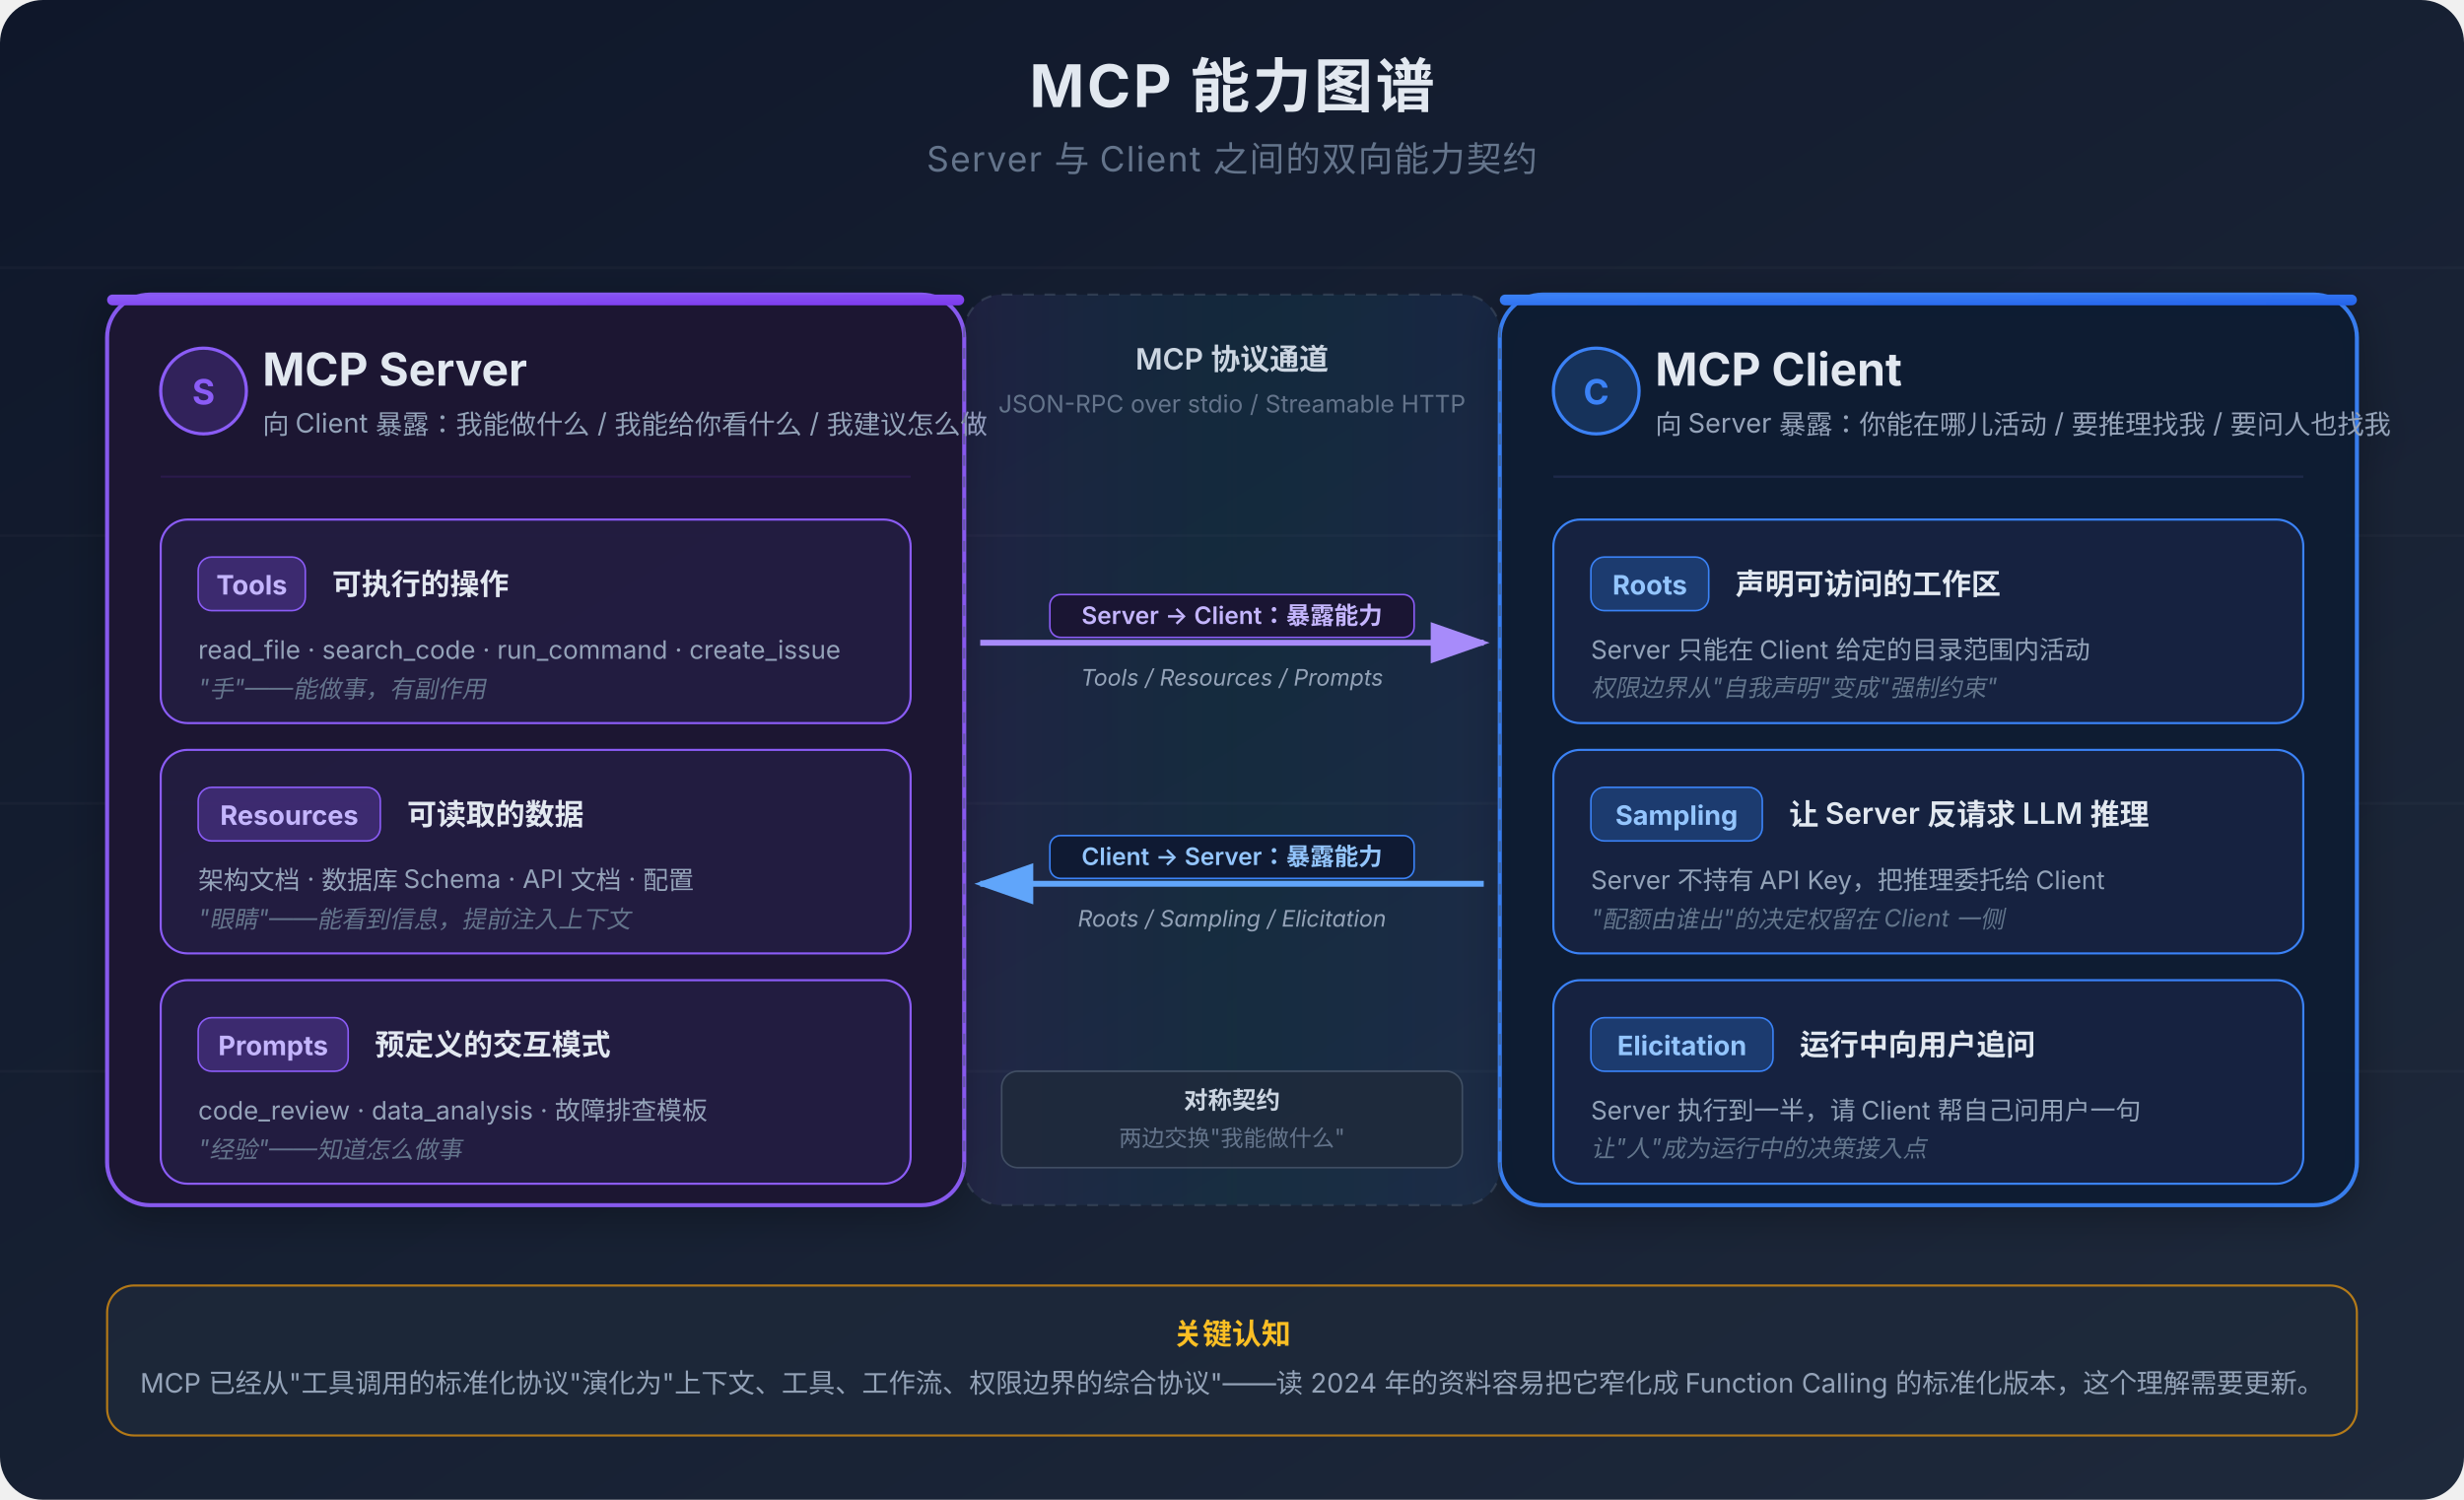
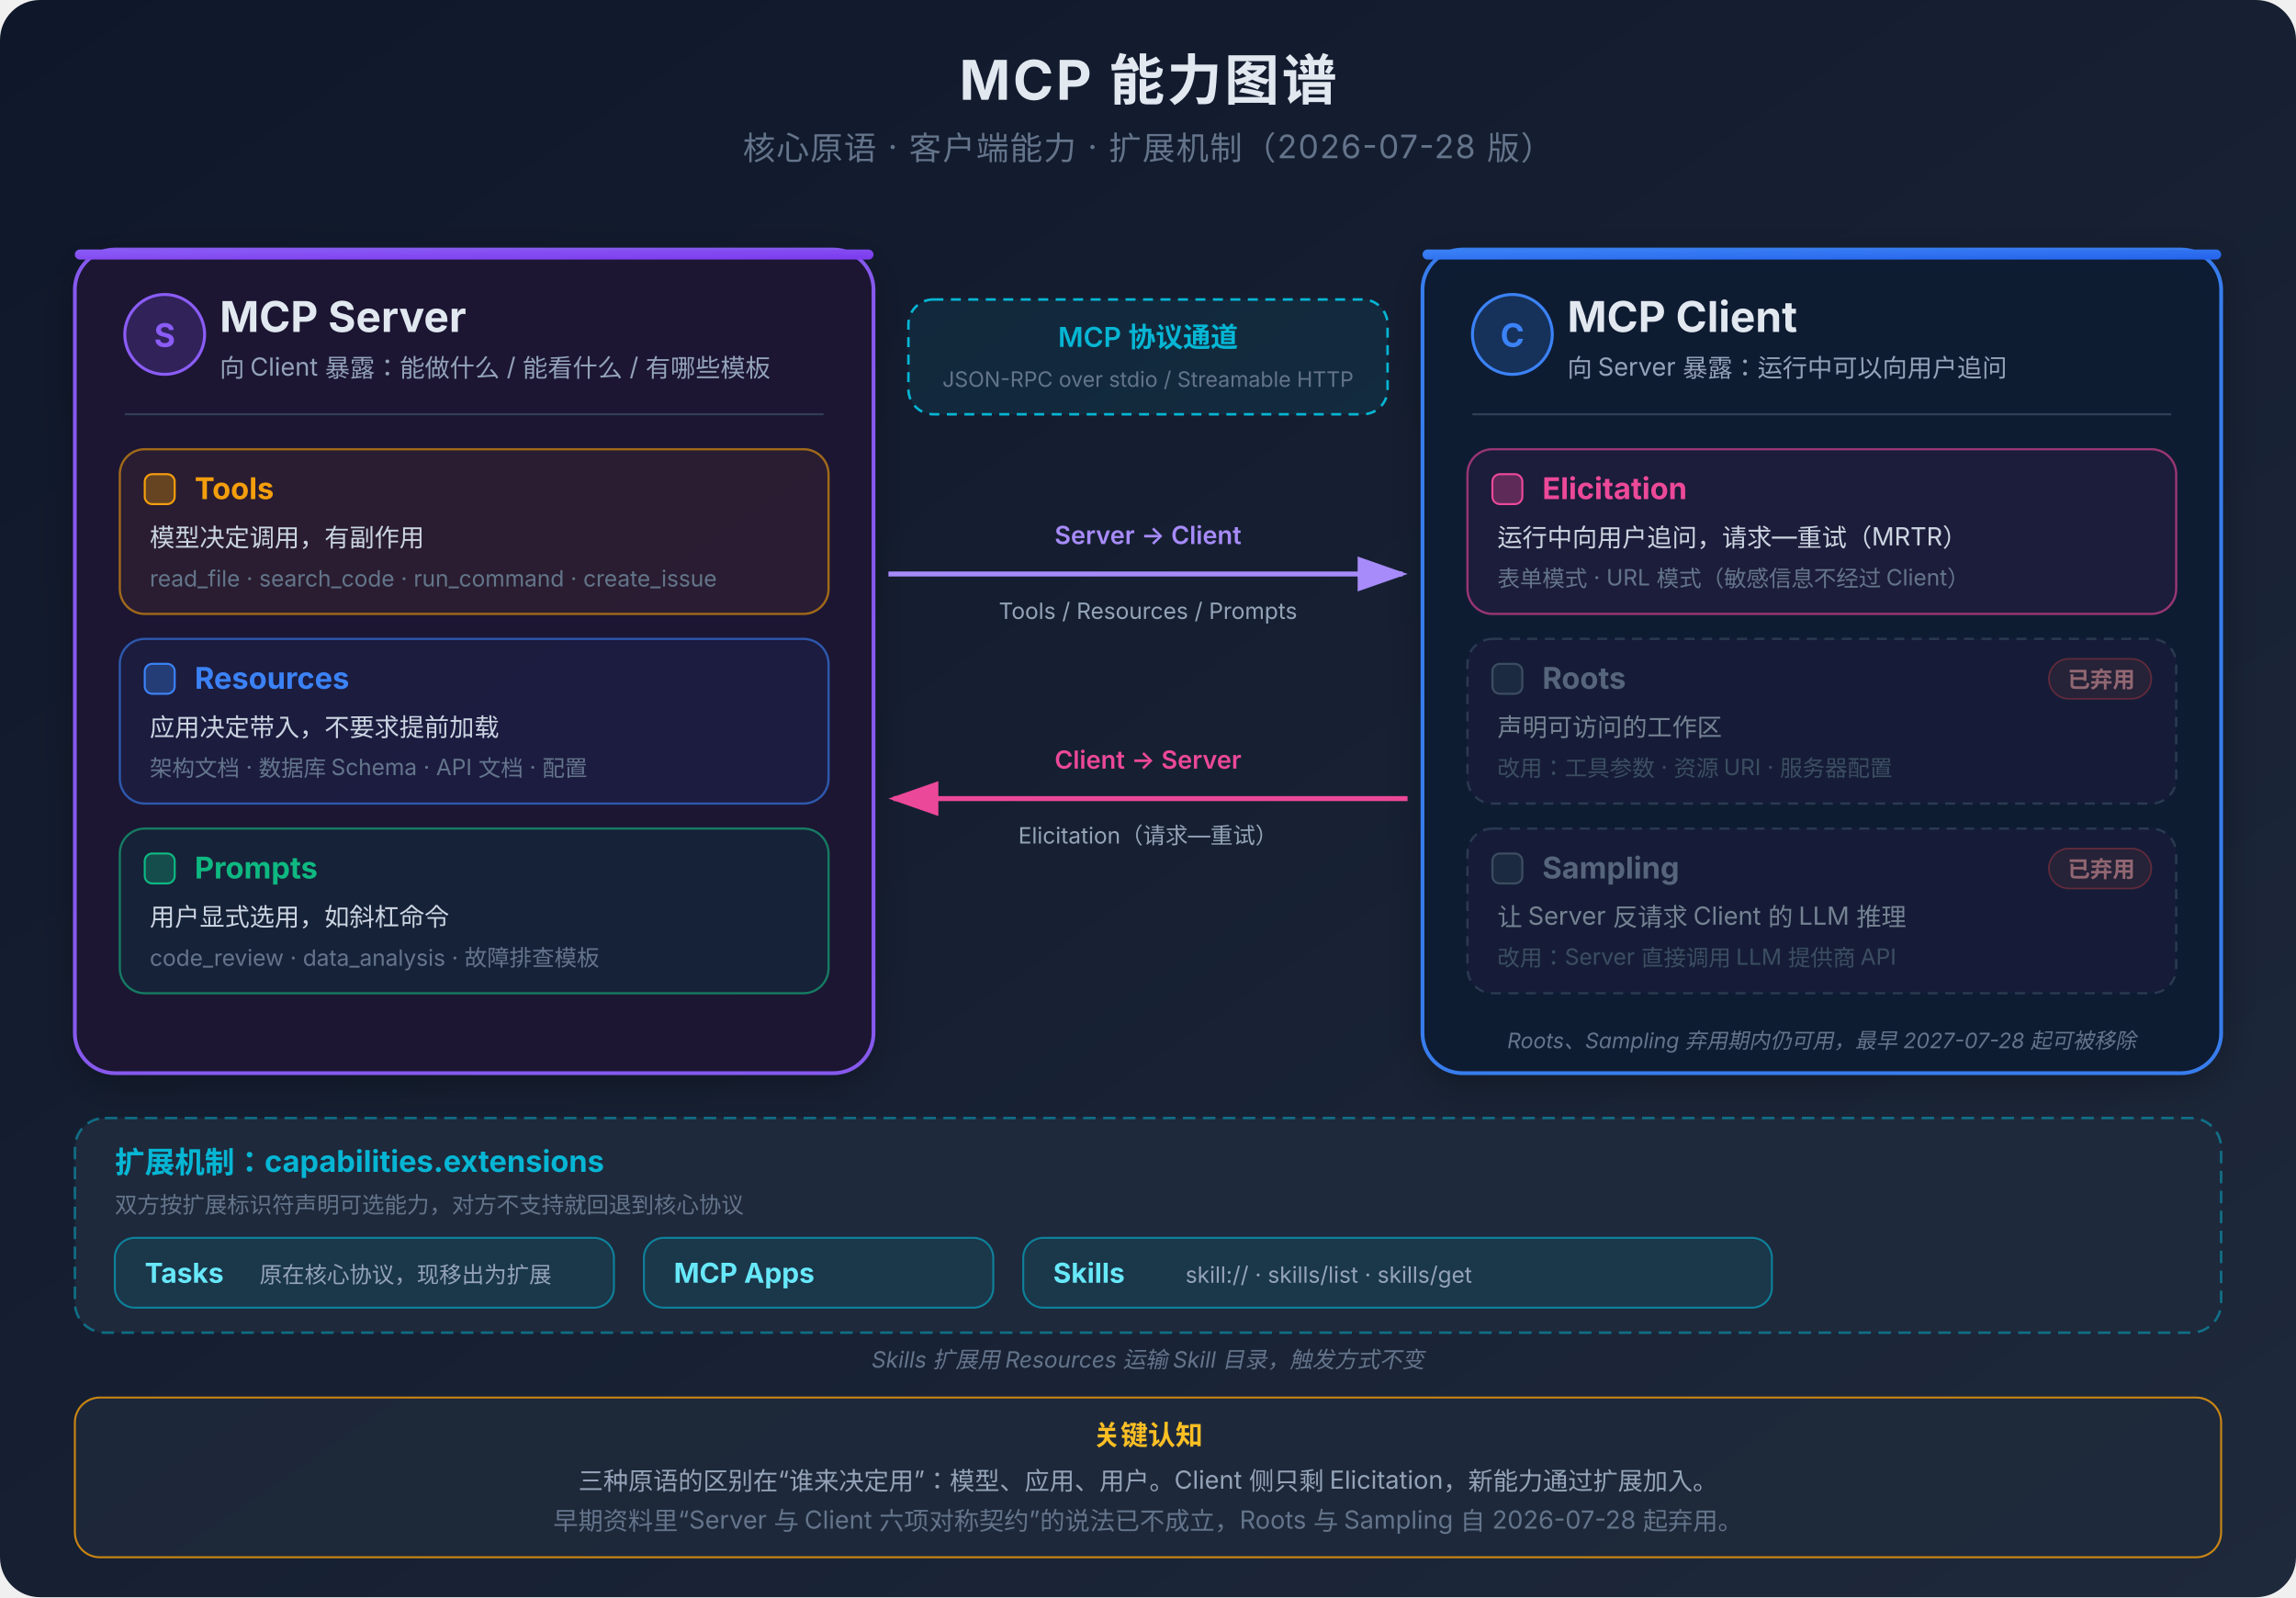
- <svg xmlns="http://www.w3.org/2000/svg" viewBox="0 0 920 560" font-family="'SF Pro Display', 'PingFang SC', -apple-system, BlinkMacSystemFont, 'Segoe UI', sans-serif">
+ <svg xmlns="http://www.w3.org/2000/svg" viewBox="0 0 920 640" font-family="'SF Pro Display', 'PingFang SC', -apple-system, BlinkMacSystemFont, 'Segoe UI', sans-serif">
  <defs>
    <linearGradient id="bgGrad" x1="0%" y1="0%" x2="100%" y2="100%">
      <stop offset="0%" style="stop-color:#0f172a" />
      <stop offset="100%" style="stop-color:#1e293b" />
    </linearGradient>
    <linearGradient id="serverGrad" x1="0%" y1="0%" x2="100%" y2="100%">
      <stop offset="0%" style="stop-color:#8b5cf6" />
      <stop offset="100%" style="stop-color:#7c3aed" />
    </linearGradient>
    <linearGradient id="clientGrad" x1="0%" y1="0%" x2="100%" y2="100%">
      <stop offset="0%" style="stop-color:#3b82f6" />
      <stop offset="100%" style="stop-color:#2563eb" />
    </linearGradient>
-     <linearGradient id="channelGrad" x1="0%" y1="0%" x2="100%" y2="0%">
-       <stop offset="0%" style="stop-color:#8b5cf6" stop-opacity="0.5" />
-       <stop offset="50%" style="stop-color:#06b6d4" stop-opacity="0.4" />
-       <stop offset="100%" style="stop-color:#3b82f6" stop-opacity="0.5" />
-     </linearGradient>
    <filter id="cardShadow" x="-15%" y="-15%" width="130%" height="130%">
      <feDropShadow dx="0" dy="4" stdDeviation="8" flood-color="#000" flood-opacity="0.3" />
    </filter>
-     <marker id="arrowToClient" markerWidth="10" markerHeight="7" refX="9" refY="3.5" orient="auto">
+     <marker id="aS" markerWidth="10" markerHeight="7" refX="9" refY="3.5" orient="auto">
      <polygon points="0 0, 10 3.5, 0 7" fill="#a78bfa" />
    </marker>
-     <marker id="arrowToServer" markerWidth="10" markerHeight="7" refX="9" refY="3.5" orient="auto">
-       <polygon points="0 0, 10 3.5, 0 7" fill="#60a5fa" />
+     <marker id="aC" markerWidth="10" markerHeight="7" refX="9" refY="3.5" orient="auto">
+       <polygon points="0 0, 10 3.5, 0 7" fill="#ec4899" />
    </marker>
  </defs>
-   <rect width="920" height="560" rx="16" fill="url(#bgGrad)" />
-   <g opacity="0.025">
-     <line x1="0" y1="100" x2="920" y2="100" stroke="#fff" />
-     <line x1="0" y1="200" x2="920" y2="200" stroke="#fff" />
-     <line x1="0" y1="300" x2="920" y2="300" stroke="#fff" />
-     <line x1="0" y1="400" x2="920" y2="400" stroke="#fff" />
-   </g>
+   <rect width="920" height="640" rx="16" fill="url(#bgGrad)" />
  <text x="460" y="40" text-anchor="middle" fill="#e2e8f0" font-size="22" font-weight="700" letter-spacing="1">MCP 能力图谱</text>
-   <text x="460" y="64" text-anchor="middle" fill="#64748b" font-size="13" letter-spacing="0.5">Server 与 Client 之间的双向能力契约</text>
-   <g filter="url(#cardShadow)" transform="translate(40, 110)">
-     <rect width="320" height="340" rx="16" fill="#1a1533" stroke="#8b5cf6" stroke-width="1.5" opacity="0.95" />
-     <rect width="320" height="4" rx="2" fill="url(#serverGrad)" y="0" />
-     <g transform="translate(20, 20)">
+   <text x="460" y="64" text-anchor="middle" fill="#64748b" font-size="13" letter-spacing="0.5">核心原语 · 客户端能力 · 扩展机制（2026-07-28 版）</text>
+   <g filter="url(#cardShadow)" transform="translate(30, 100)">
+     <rect width="320" height="330" rx="16" fill="#1a1533" stroke="#8b5cf6" stroke-width="1.5" opacity="0.95" />
+     <rect width="320" height="4" rx="2" fill="url(#serverGrad)" />
+     <g transform="translate(20, 18)">
      <circle cx="16" cy="16" r="16" fill="#8b5cf6" fill-opacity="0.2" stroke="#8b5cf6" stroke-width="1.2" />
      <text x="16" y="21" text-anchor="middle" fill="#8b5cf6" font-size="13" font-weight="700">S</text>
    </g>
-     <text x="58" y="34" fill="#e2e8f0" font-size="17" font-weight="700">MCP Server</text>
-     <text x="58" y="52" fill="#94a3b8" font-size="10">向 Client 暴露：我能做什么 / 我能给你看什么 / 我建议怎么做</text>
-     <line x1="20" y1="68" x2="300" y2="68" stroke="#2a1a4a" stroke-width="0.8" />
-     <g transform="translate(20, 84)">
-       <rect width="280" height="76" rx="10" fill="#8b5cf6" fill-opacity="0.08" stroke="#8b5cf6" stroke-width="0.8" />
-       <g transform="translate(14, 14)">
-         <rect width="40" height="20" rx="5" fill="#8b5cf6" fill-opacity="0.25" stroke="#8b5cf6" stroke-width="0.6" />
-         <text x="20" y="14" text-anchor="middle" fill="#c4b5fd" font-size="10" font-weight="700">Tools</text>
-       </g>
-       <text x="64" y="28" fill="#e2e8f0" font-size="11" font-weight="600">可执行的操作</text>
-       <text x="14" y="52" fill="#94a3b8" font-size="9.5">read_file · search_code · run_command · create_issue</text>
-       <text x="14" y="66" fill="#64748b" font-size="9" font-style="italic">"手"——能做事，有副作用</text>
+     <text x="58" y="33" fill="#e2e8f0" font-size="17" font-weight="700">MCP Server</text>
+     <text x="58" y="51" fill="#94a3b8" font-size="10">向 Client 暴露：能做什么 / 能看什么 / 有哪些模板</text>
+     <line x1="20" y1="66" x2="300" y2="66" stroke="#334155" stroke-width="0.8" />
+     <g transform="translate(18, 80)" opacity="1">
+       <rect width="284" height="66" rx="10" fill="#f59e0b" fill-opacity="0.07" stroke="#f59e0b" stroke-opacity="0.6" stroke-width="0.9" />
+       <rect x="10" y="10" width="12" height="12" rx="3" fill="#f59e0b" fill-opacity="0.3" stroke="#f59e0b" stroke-width="0.8" />
+       <text x="30" y="20" fill="#f59e0b" font-size="12" font-weight="700">Tools</text>
+       <text x="12" y="39" fill="#cbd5e1" font-size="10">模型决定调用，有副作用</text>
+       <text x="12" y="55" fill="#64748b" font-size="9">read_file · search_code · run_command · create_issue</text>
    </g>
-     <g transform="translate(20, 170)">
-       <rect width="280" height="76" rx="10" fill="#8b5cf6" fill-opacity="0.08" stroke="#8b5cf6" stroke-width="0.8" />
-       <g transform="translate(14, 14)">
-         <rect width="68" height="20" rx="5" fill="#8b5cf6" fill-opacity="0.25" stroke="#8b5cf6" stroke-width="0.6" />
-         <text x="34" y="14" text-anchor="middle" fill="#c4b5fd" font-size="10" font-weight="700">Resources</text>
-       </g>
-       <text x="92" y="28" fill="#e2e8f0" font-size="11" font-weight="600">可读取的数据</text>
-       <text x="14" y="52" fill="#94a3b8" font-size="9.5">架构文档 · 数据库 Schema · API 文档 · 配置</text>
-       <text x="14" y="66" fill="#64748b" font-size="9" font-style="italic">"眼睛"——能看到信息，提前注入上下文</text>
+     <g transform="translate(18, 156)" opacity="1">
+       <rect width="284" height="66" rx="10" fill="#3b82f6" fill-opacity="0.07" stroke="#3b82f6" stroke-opacity="0.6" stroke-width="0.9" />
+       <rect x="10" y="10" width="12" height="12" rx="3" fill="#3b82f6" fill-opacity="0.3" stroke="#3b82f6" stroke-width="0.8" />
+       <text x="30" y="20" fill="#3b82f6" font-size="12" font-weight="700">Resources</text>
+       <text x="12" y="39" fill="#cbd5e1" font-size="10">应用决定带入，不要求提前加载</text>
+       <text x="12" y="55" fill="#64748b" font-size="9">架构文档 · 数据库 Schema · API 文档 · 配置</text>
    </g>
-     <g transform="translate(20, 256)">
-       <rect width="280" height="76" rx="10" fill="#8b5cf6" fill-opacity="0.08" stroke="#8b5cf6" stroke-width="0.8" />
-       <g transform="translate(14, 14)">
-         <rect width="56" height="20" rx="5" fill="#8b5cf6" fill-opacity="0.25" stroke="#8b5cf6" stroke-width="0.6" />
-         <text x="28" y="14" text-anchor="middle" fill="#c4b5fd" font-size="10" font-weight="700">Prompts</text>
-       </g>
-       <text x="80" y="28" fill="#e2e8f0" font-size="11" font-weight="600">预定义的交互模式</text>
-       <text x="14" y="52" fill="#94a3b8" font-size="9.5">code_review · data_analysis · 故障排查模板</text>
-       <text x="14" y="66" fill="#64748b" font-size="9" font-style="italic">"经验"——知道怎么做事</text>
+     <g transform="translate(18, 232)" opacity="1">
+       <rect width="284" height="66" rx="10" fill="#10b981" fill-opacity="0.07" stroke="#10b981" stroke-opacity="0.6" stroke-width="0.9" />
+       <rect x="10" y="10" width="12" height="12" rx="3" fill="#10b981" fill-opacity="0.3" stroke="#10b981" stroke-width="0.8" />
+       <text x="30" y="20" fill="#10b981" font-size="12" font-weight="700">Prompts</text>
+       <text x="12" y="39" fill="#cbd5e1" font-size="10">用户显式选用，如斜杠命令</text>
+       <text x="12" y="55" fill="#64748b" font-size="9">code_review · data_analysis · 故障排查模板</text>
    </g>
  </g>
-   <g filter="url(#cardShadow)" transform="translate(560, 110)">
-     <rect width="320" height="340" rx="16" fill="#0f1a33" stroke="#3b82f6" stroke-width="1.5" opacity="0.95" />
-     <rect width="320" height="4" rx="2" fill="url(#clientGrad)" y="0" />
-     <g transform="translate(20, 20)">
+   <g filter="url(#cardShadow)" transform="translate(570, 100)">
+     <rect width="320" height="330" rx="16" fill="#0f1a33" stroke="#3b82f6" stroke-width="1.5" opacity="0.95" />
+     <rect width="320" height="4" rx="2" fill="url(#clientGrad)" />
+     <g transform="translate(20, 18)">
      <circle cx="16" cy="16" r="16" fill="#3b82f6" fill-opacity="0.2" stroke="#3b82f6" stroke-width="1.2" />
      <text x="16" y="21" text-anchor="middle" fill="#3b82f6" font-size="13" font-weight="700">C</text>
    </g>
-     <text x="58" y="34" fill="#e2e8f0" font-size="17" font-weight="700">MCP Client</text>
-     <text x="58" y="52" fill="#94a3b8" font-size="10">向 Server 暴露：你能在哪儿活动 / 要推理找我 / 要问人也找我</text>
-     <line x1="20" y1="68" x2="300" y2="68" stroke="#1e2a4a" stroke-width="0.8" />
-     <g transform="translate(20, 84)">
-       <rect width="280" height="76" rx="10" fill="#3b82f6" fill-opacity="0.08" stroke="#3b82f6" stroke-width="0.8" />
-       <g transform="translate(14, 14)">
-         <rect width="44" height="20" rx="5" fill="#3b82f6" fill-opacity="0.25" stroke="#3b82f6" stroke-width="0.6" />
-         <text x="22" y="14" text-anchor="middle" fill="#93c5fd" font-size="10" font-weight="700">Roots</text>
-       </g>
-       <text x="68" y="28" fill="#e2e8f0" font-size="11" font-weight="600">声明可访问的工作区</text>
-       <text x="14" y="52" fill="#94a3b8" font-size="9.5">Server 只能在 Client 给定的目录范围内活动</text>
-       <text x="14" y="66" fill="#64748b" font-size="9" font-style="italic">权限边界从"自我声明"变成"强制约束"</text>
+     <text x="58" y="33" fill="#e2e8f0" font-size="17" font-weight="700">MCP Client</text>
+     <text x="58" y="51" fill="#94a3b8" font-size="10">向 Server 暴露：运行中可以向用户追问</text>
+     <line x1="20" y1="66" x2="300" y2="66" stroke="#334155" stroke-width="0.8" />
+     <g transform="translate(18, 80)" opacity="1">
+       <rect width="284" height="66" rx="10" fill="#ec4899" fill-opacity="0.07" stroke="#ec4899" stroke-opacity="0.6" stroke-width="0.9" />
+       <rect x="10" y="10" width="12" height="12" rx="3" fill="#ec4899" fill-opacity="0.3" stroke="#ec4899" stroke-width="0.8" />
+       <text x="30" y="20" fill="#ec4899" font-size="12" font-weight="700">Elicitation</text>
+       <text x="12" y="39" fill="#cbd5e1" font-size="10">运行中向用户追问，请求—重试（MRTR）</text>
+       <text x="12" y="55" fill="#64748b" font-size="9">表单模式 · URL 模式（敏感信息不经过 Client）</text>
    </g>
-     <g transform="translate(20, 170)">
-       <rect width="280" height="76" rx="10" fill="#3b82f6" fill-opacity="0.08" stroke="#3b82f6" stroke-width="0.8" />
-       <g transform="translate(14, 14)">
-         <rect width="64" height="20" rx="5" fill="#3b82f6" fill-opacity="0.25" stroke="#3b82f6" stroke-width="0.6" />
-         <text x="32" y="14" text-anchor="middle" fill="#93c5fd" font-size="10" font-weight="700">Sampling</text>
-       </g>
-       <text x="88" y="28" fill="#e2e8f0" font-size="11" font-weight="600">让 Server 反请求 LLM 推理</text>
-       <text x="14" y="52" fill="#94a3b8" font-size="9.5">Server 不持有 API Key，把推理委托给 Client</text>
-       <text x="14" y="66" fill="#64748b" font-size="9" font-style="italic">"配额由谁出"的决定权留在 Client 一侧</text>
+     <g transform="translate(18, 156)" opacity="0.55">
+       <rect width="284" height="66" rx="10" fill="#64748b" fill-opacity="0.07" stroke="#64748b" stroke-opacity="0.6" stroke-width="0.9" stroke-dasharray="4 3" />
+       <rect x="10" y="10" width="12" height="12" rx="3" fill="#64748b" fill-opacity="0.3" stroke="#64748b" stroke-width="0.8" />
+       <text x="30" y="20" fill="#94a3b8" font-size="12" font-weight="700">Roots</text>
+       <rect x="233" y="8" width="41" height="16" rx="8" fill="#ef4444" fill-opacity="0.15" stroke="#ef4444" stroke-opacity="0.6" stroke-width="0.7" />
+       <text x="254" y="19.5" text-anchor="middle" fill="#fca5a5" font-size="9" font-weight="600">已弃用</text>
+       <text x="12" y="39" fill="#cbd5e1" font-size="10">声明可访问的工作区</text>
+       <text x="12" y="55" fill="#64748b" font-size="9">改用：工具参数 · 资源 URI · 服务器配置</text>
    </g>
-     <g transform="translate(20, 256)">
-       <rect width="280" height="76" rx="10" fill="#3b82f6" fill-opacity="0.08" stroke="#3b82f6" stroke-width="0.8" />
-       <g transform="translate(14, 14)">
-         <rect width="68" height="20" rx="5" fill="#3b82f6" fill-opacity="0.25" stroke="#3b82f6" stroke-width="0.6" />
-         <text x="34" y="14" text-anchor="middle" fill="#93c5fd" font-size="10" font-weight="700">Elicitation</text>
-       </g>
-       <text x="92" y="28" fill="#e2e8f0" font-size="11" font-weight="600">运行中向用户追问</text>
-       <text x="14" y="52" fill="#94a3b8" font-size="9.5">Server 执行到一半，请 Client 帮自己问用户一句</text>
-       <text x="14" y="66" fill="#64748b" font-size="9" font-style="italic">让"人"成为运行中的决策接入点</text>
+     <g transform="translate(18, 232)" opacity="0.55">
+       <rect width="284" height="66" rx="10" fill="#64748b" fill-opacity="0.07" stroke="#64748b" stroke-opacity="0.6" stroke-width="0.9" stroke-dasharray="4 3" />
+       <rect x="10" y="10" width="12" height="12" rx="3" fill="#64748b" fill-opacity="0.3" stroke="#64748b" stroke-width="0.8" />
+       <text x="30" y="20" fill="#94a3b8" font-size="12" font-weight="700">Sampling</text>
+       <rect x="233" y="8" width="41" height="16" rx="8" fill="#ef4444" fill-opacity="0.15" stroke="#ef4444" stroke-opacity="0.6" stroke-width="0.7" />
+       <text x="254" y="19.5" text-anchor="middle" fill="#fca5a5" font-size="9" font-weight="600">已弃用</text>
+       <text x="12" y="39" fill="#cbd5e1" font-size="10">让 Server 反请求 Client 的 LLM 推理</text>
+       <text x="12" y="55" fill="#64748b" font-size="9">改用：Server 直接调用 LLM 提供商 API</text>
    </g>
+     <text x="160.0" y="320" text-anchor="middle" fill="#64748b" font-size="8.5" font-style="italic">Roots、Sampling 弃用期内仍可用，最早 2027-07-28 起可被移除</text>
  </g>
-   <g transform="translate(360, 110)">
-     <rect width="200" height="340" rx="14" fill="url(#channelGrad)" opacity="0.18" />
-     <rect width="200" height="340" rx="14" fill="none" stroke="#475569" stroke-width="0.8" stroke-dasharray="4 4" opacity="0.5" />
-     <text x="100" y="28" text-anchor="middle" fill="#cbd5e1" font-size="11" font-weight="600">MCP 协议通道</text>
-     <text x="100" y="44" text-anchor="middle" fill="#64748b" font-size="9">JSON-RPC over stdio / Streamable HTTP</text>
-     <g transform="translate(0, 110)">
-       <line x1="6" y1="20" x2="194" y2="20" stroke="#a78bfa" stroke-width="2.2" marker-end="url(#arrowToClient)" />
-       <rect x="32" y="2" width="136" height="16" rx="4" fill="#1a1533" stroke="#8b5cf6" stroke-width="0.6" />
-       <text x="100" y="13" text-anchor="middle" fill="#c4b5fd" font-size="9" font-weight="600">Server → Client：暴露能力</text>
-       <text x="100" y="36" text-anchor="middle" fill="#94a3b8" font-size="8.5" font-style="italic">Tools / Resources / Prompts</text>
-     </g>
-     <g transform="translate(0, 200)">
-       <line x1="194" y1="20" x2="6" y2="20" stroke="#60a5fa" stroke-width="2.2" marker-end="url(#arrowToServer)" />
-       <rect x="32" y="2" width="136" height="16" rx="4" fill="#0f1a33" stroke="#3b82f6" stroke-width="0.6" />
-       <text x="100" y="13" text-anchor="middle" fill="#93c5fd" font-size="9" font-weight="600">Client → Server：暴露能力</text>
-       <text x="100" y="36" text-anchor="middle" fill="#94a3b8" font-size="8.5" font-style="italic">Roots / Sampling / Elicitation</text>
-     </g>
-     <g transform="translate(0, 290)">
-       <rect x="14" y="0" width="172" height="36" rx="6" fill="#1e293b" stroke="#475569" stroke-width="0.6" opacity="0.85" />
-       <text x="100" y="14" text-anchor="middle" fill="#cbd5e1" font-size="9" font-weight="600">对称契约</text>
-       <text x="100" y="28" text-anchor="middle" fill="#64748b" font-size="8.5">两边交换"我能做什么"</text>
-     </g>
+   <g transform="translate(364, 120)">
+     <rect width="192" height="46" rx="10" fill="#06b6d4" fill-opacity="0.08" stroke="#06b6d4" stroke-width="1" stroke-dasharray="4 3" />
+     <text x="96" y="19" text-anchor="middle" fill="#06b6d4" font-size="11" font-weight="600">MCP 协议通道</text>
+     <text x="96" y="35" text-anchor="middle" fill="#64748b" font-size="8.5">JSON-RPC over stdio / Streamable HTTP</text>
  </g>
-   <g transform="translate(40, 480)">
-     <rect width="840" height="56" rx="10" fill="#1e293b" stroke="#f59e0b" stroke-width="0.8" opacity="0.7" />
-     <text x="420" y="22" text-anchor="middle" fill="#fbbf24" font-size="11" font-weight="600">关键认知</text>
-     <text x="420" y="40" text-anchor="middle" fill="#94a3b8" font-size="10">MCP 已经从"工具调用的标准化协议"演化为"上下文、工具、工作流、权限边界的综合协议"——读 2024 年的资料容易把它窄化成 Function Calling 的标准化版本，这个理解需要更新。</text>
+   <line x1="356" y1="230" x2="562" y2="230" stroke="#a78bfa" stroke-width="2" marker-end="url(#aS)" />
+   <text x="460" y="218" text-anchor="middle" fill="#a78bfa" font-size="10" font-weight="600">Server → Client</text>
+   <text x="460" y="248" text-anchor="middle" fill="#94a3b8" font-size="9">Tools / Resources / Prompts</text>
+   <line x1="564" y1="320" x2="358" y2="320" stroke="#ec4899" stroke-width="2" marker-end="url(#aC)" />
+   <text x="460" y="308" text-anchor="middle" fill="#ec4899" font-size="10" font-weight="600">Client → Server</text>
+   <text x="460" y="338" text-anchor="middle" fill="#94a3b8" font-size="9">Elicitation（请求—重试）</text>
+   <g transform="translate(30, 448)">
+     <rect width="860" height="86" rx="12" fill="#1e293b" stroke="#06b6d4" stroke-opacity="0.5" stroke-width="1" stroke-dasharray="5 3" />
+     <text x="16" y="22" fill="#06b6d4" font-size="12" font-weight="700">扩展机制：capabilities.extensions</text>
+     <text x="16" y="38" fill="#64748b" font-size="9">双方按扩展标识符声明可选能力，对方不支持就回退到核心协议</text>
+     <rect x="16" y="48" width="200" height="28" rx="8" fill="#06b6d4" fill-opacity="0.1" stroke="#06b6d4" stroke-opacity="0.6" stroke-width="0.8" />
+     <text x="28" y="66" fill="#67e8f9" font-size="11" font-weight="700">Tasks</text>
+     <text x="74" y="66" fill="#94a3b8" font-size="9">原在核心协议，现移出为扩展</text>
+     <rect x="228" y="48" width="140" height="28" rx="8" fill="#06b6d4" fill-opacity="0.1" stroke="#06b6d4" stroke-opacity="0.6" stroke-width="0.8" />
+     <text x="240" y="66" fill="#67e8f9" font-size="11" font-weight="700">MCP Apps</text>
+     <rect x="380" y="48" width="300" height="28" rx="8" fill="#06b6d4" fill-opacity="0.1" stroke="#06b6d4" stroke-opacity="0.6" stroke-width="0.8" />
+     <text x="392" y="66" fill="#67e8f9" font-size="11" font-weight="700">Skills</text>
+     <text x="445" y="66" fill="#94a3b8" font-size="9">skill:// · skills/list · skills/get</text>
+     <text x="696" y="66" fill="#64748b" font-size="8.5" font-style="italic" />
+   </g>
+   <text x="460" y="548" text-anchor="middle" fill="#64748b" font-size="9" font-style="italic">Skills 扩展用 Resources 运输 Skill 目录，触发方式不变</text>
+   <g transform="translate(30, 560)">
+     <rect width="860" height="64" rx="10" fill="#1e293b" stroke="#f59e0b" stroke-width="0.8" opacity="0.8" />
+     <text x="430" y="19" text-anchor="middle" fill="#fbbf24" font-size="11" font-weight="600">关键认知</text>
+     <text x="430" y="37" text-anchor="middle" fill="#94a3b8" font-size="10">三种原语的区别在“谁来决定用”：模型、应用、用户。Client 侧只剩 Elicitation，新能力通过扩展加入。</text>
+     <text x="430" y="53" text-anchor="middle" fill="#64748b" font-size="10">早期资料里“Server 与 Client 六项对称契约”的说法已不成立，Roots 与 Sampling 自 2026-07-28 起弃用。</text>
  </g>
</svg>
